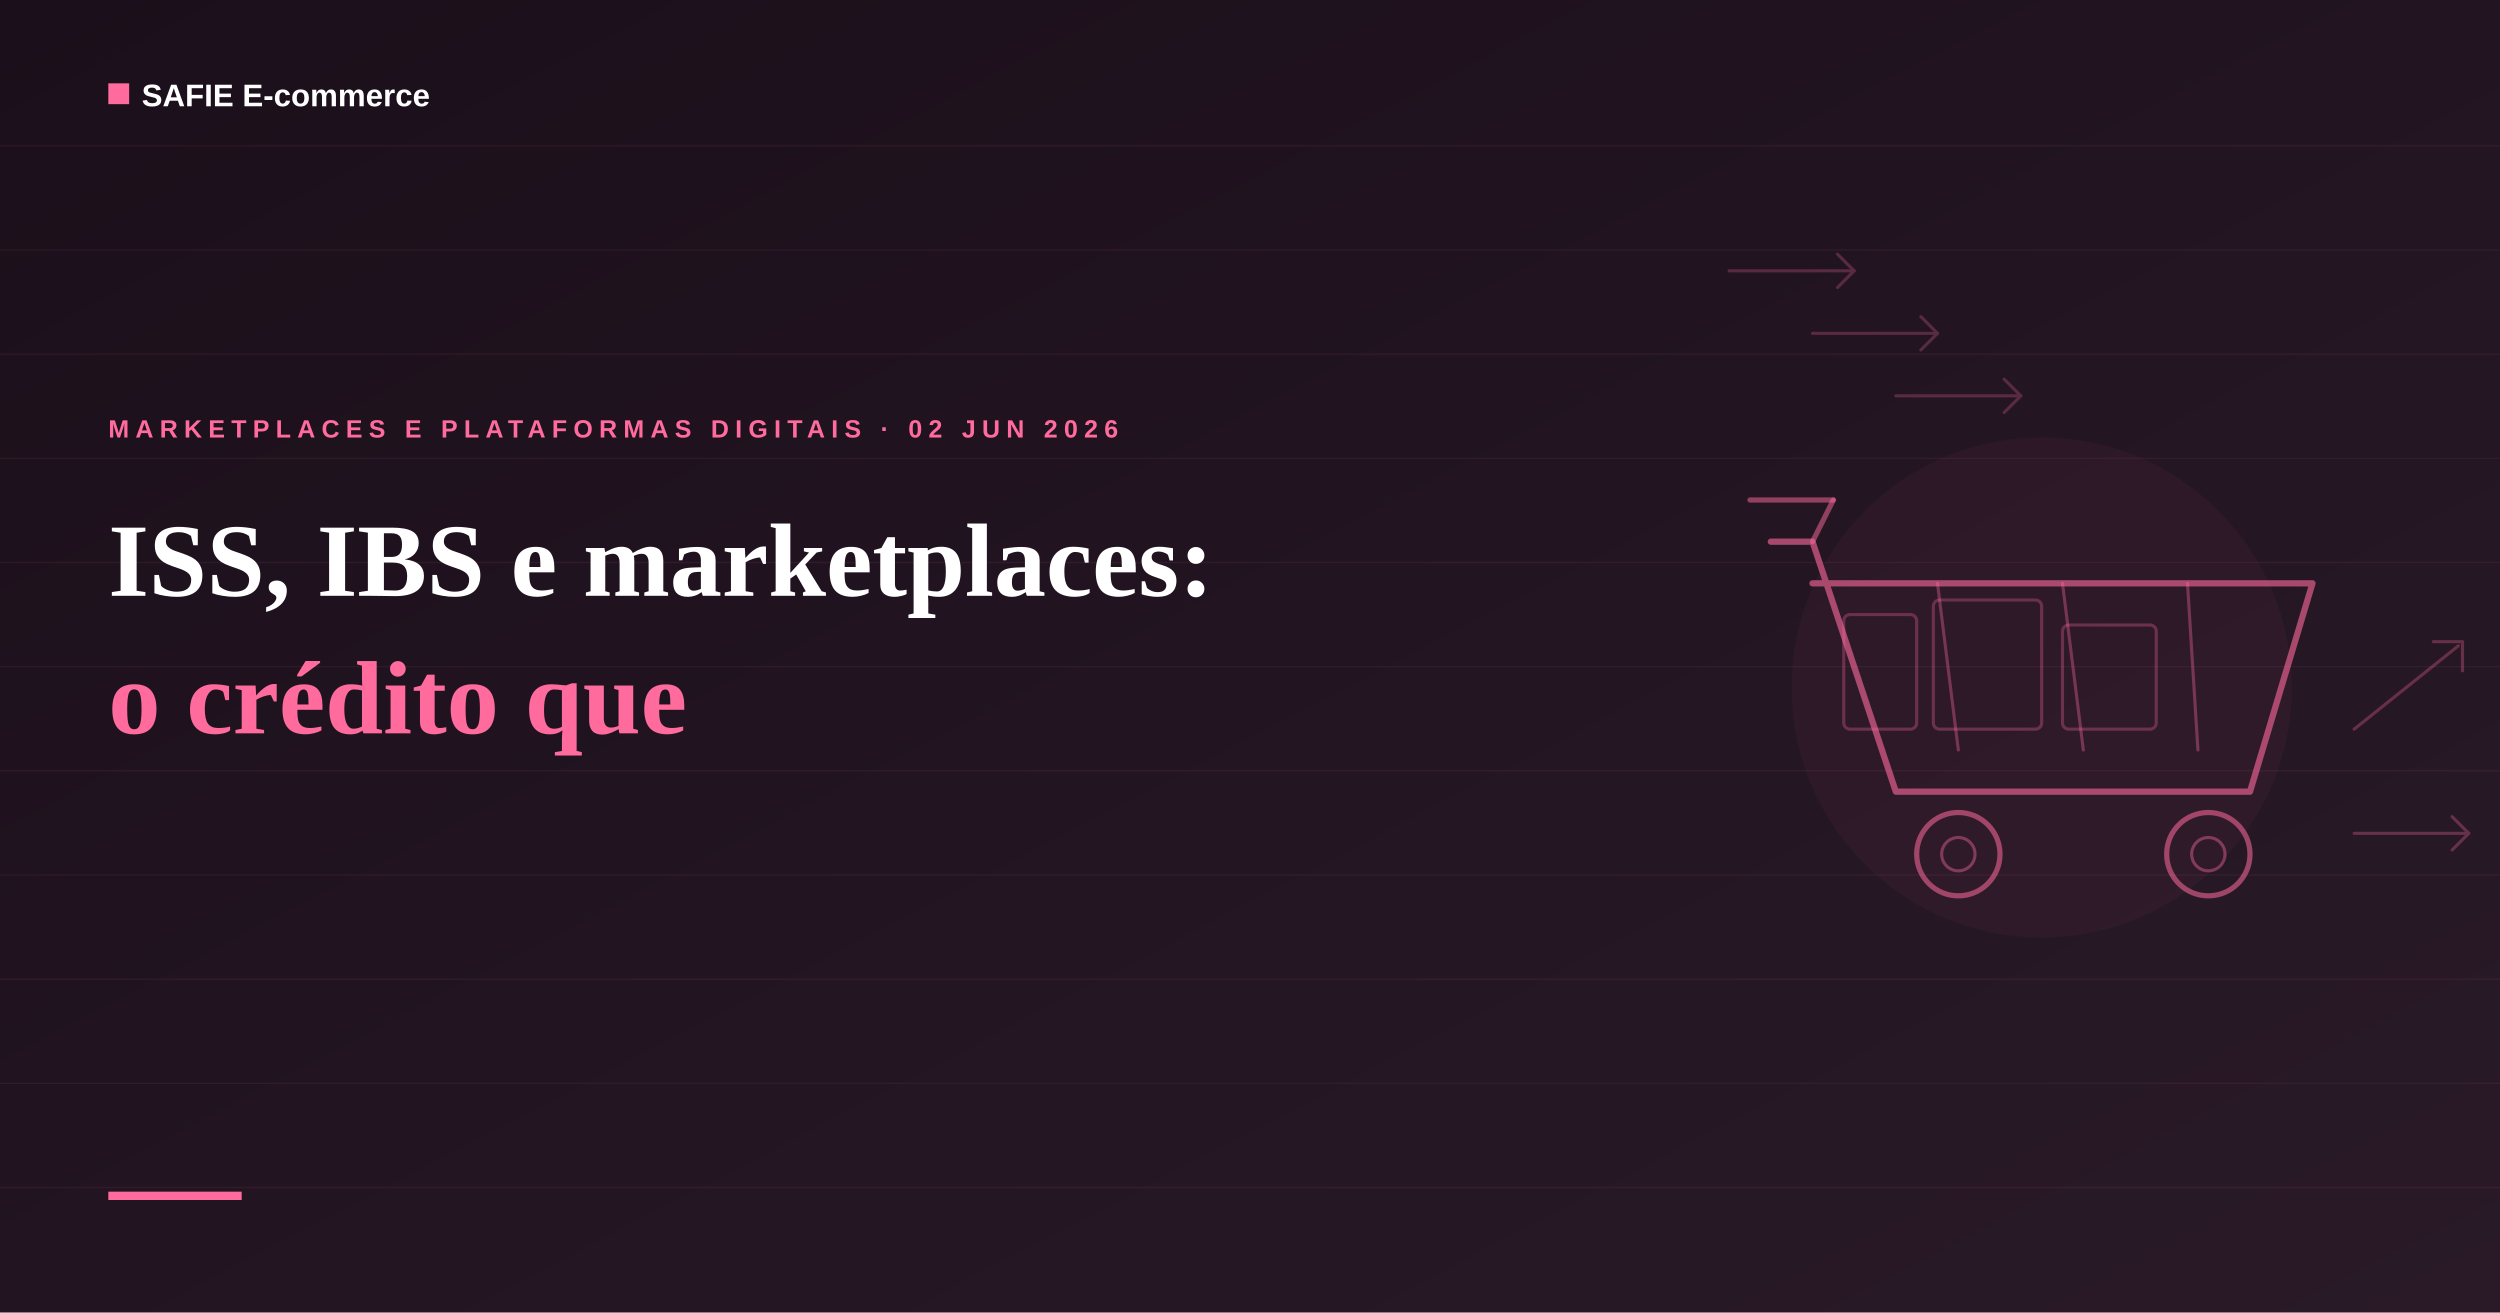
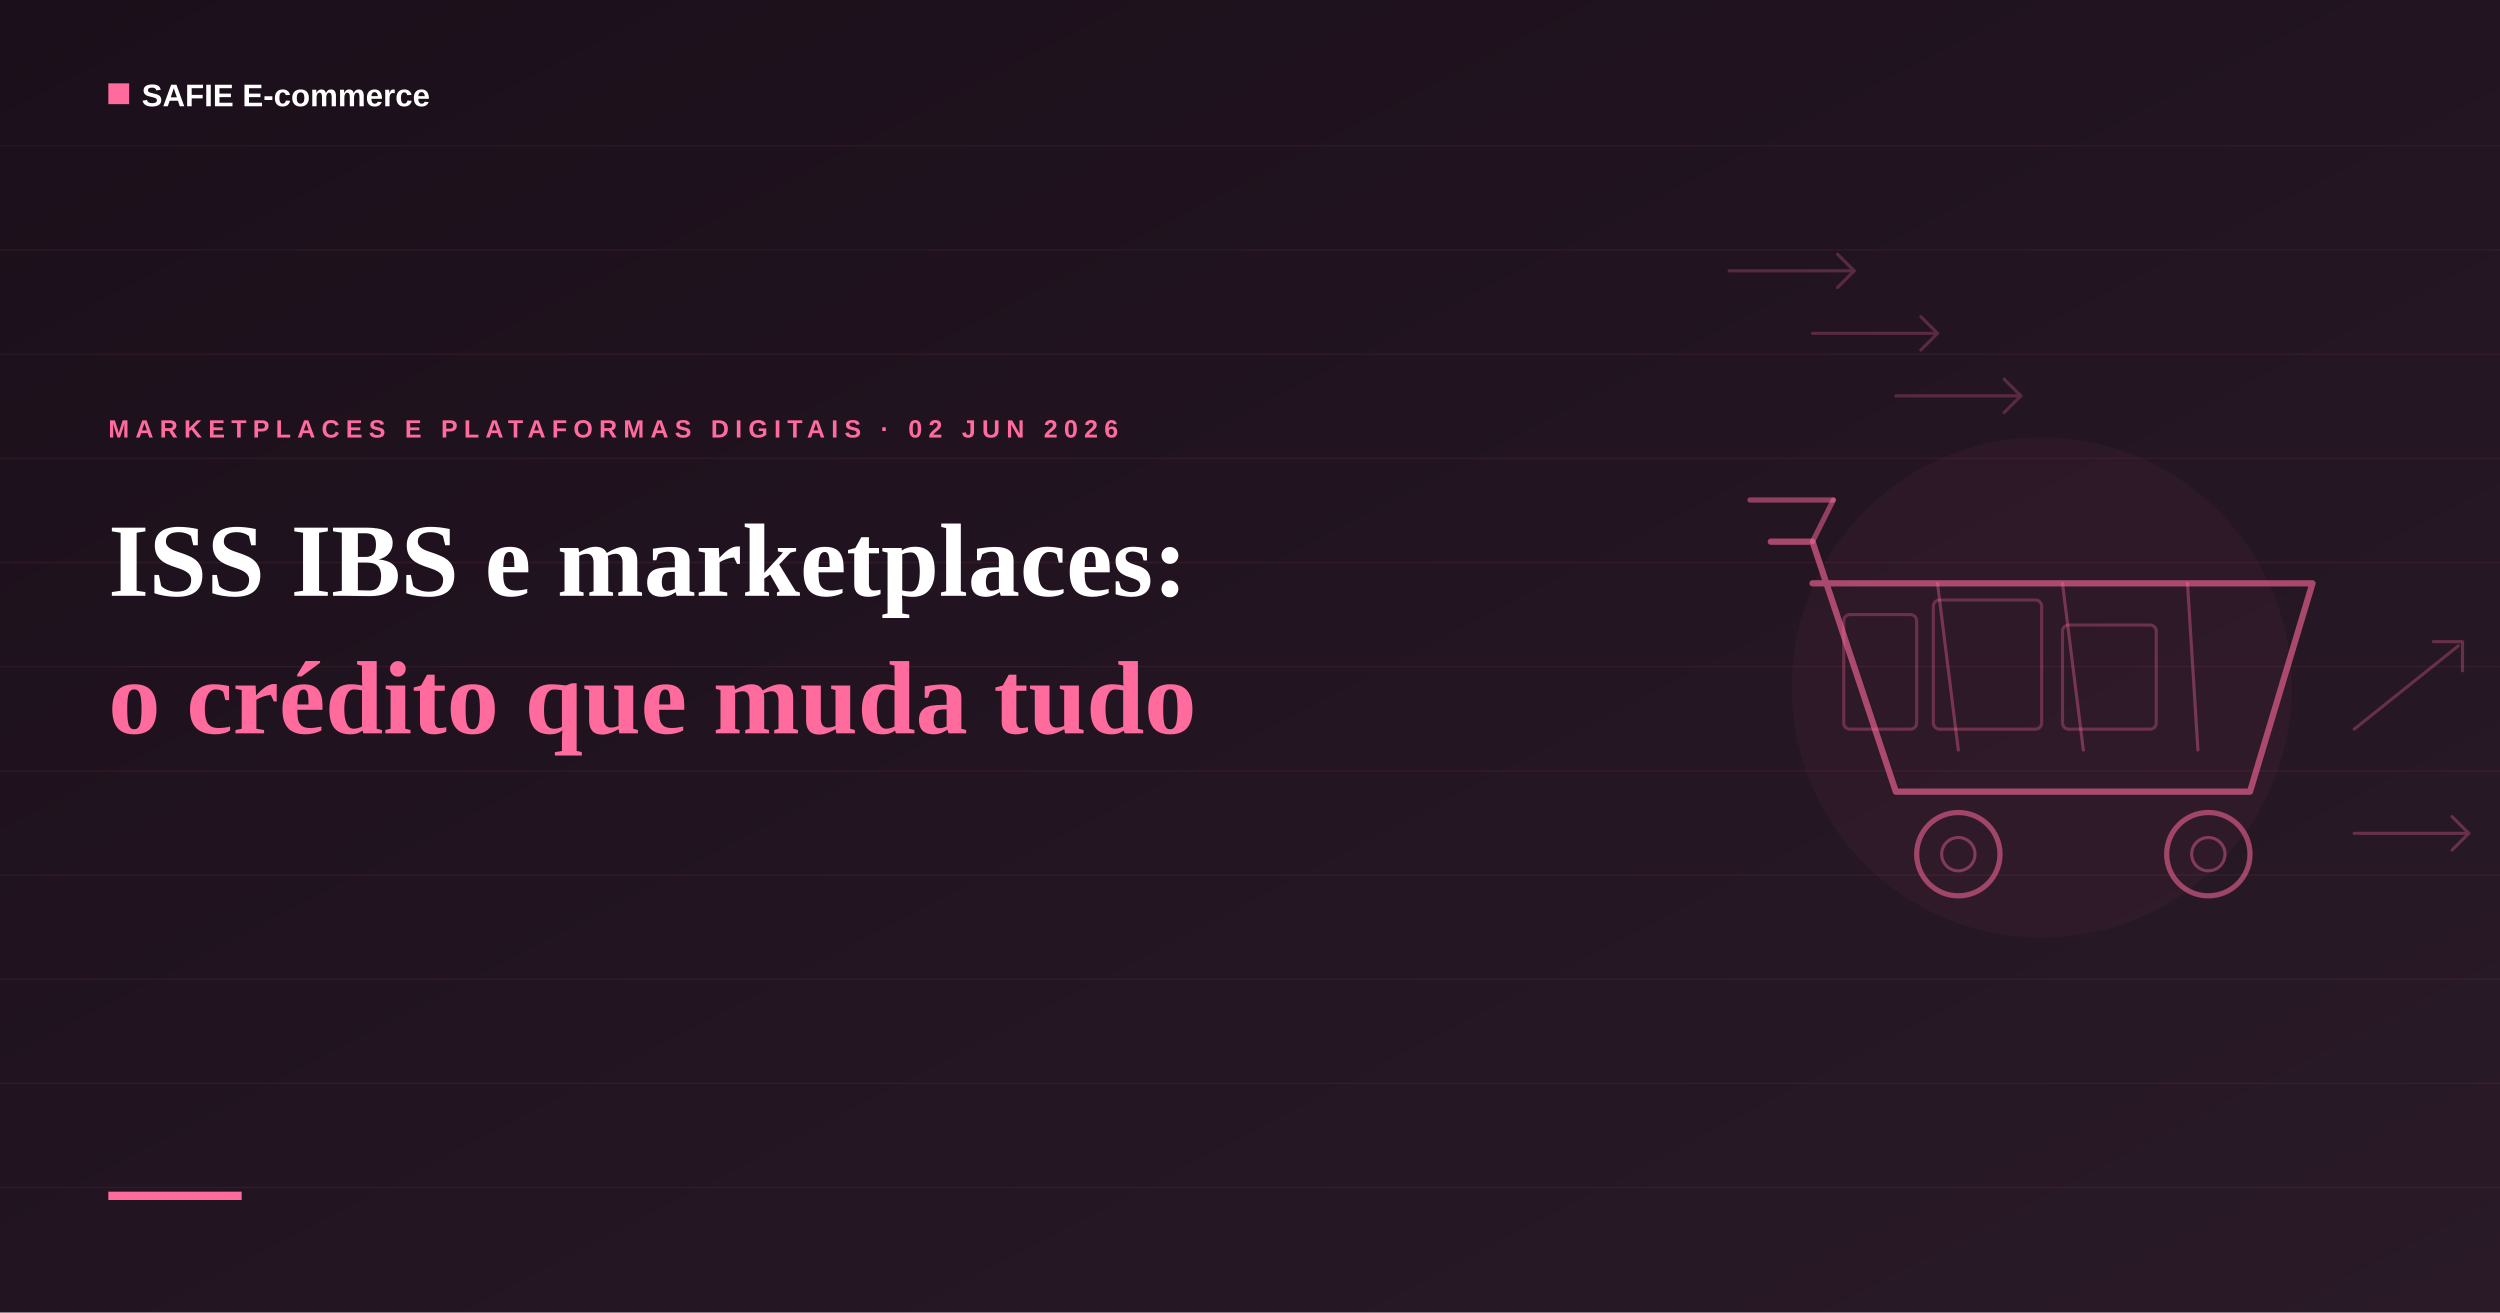
<svg xmlns="http://www.w3.org/2000/svg" viewBox="0 0 1200 630" width="1200" height="630">
  <defs>
    <linearGradient id="bg-grad" x1="0%" y1="0%" x2="100%" y2="100%">
      <stop offset="0%" stop-color="#1a0f1a" />
      <stop offset="100%" stop-color="#2a1a28" />
    </linearGradient>
  </defs>
  <rect width="1200" height="630" fill="url(#bg-grad)" />
  <g stroke="#ff6b9d" stroke-width="0.6" opacity="0.08">
    <line x1="0" y1="70" x2="1200" y2="70" />
    <line x1="0" y1="120" x2="1200" y2="120" />
    <line x1="0" y1="170" x2="1200" y2="170" />
    <line x1="0" y1="220" x2="1200" y2="220" />
    <line x1="0" y1="270" x2="1200" y2="270" />
    <line x1="0" y1="320" x2="1200" y2="320" />
    <line x1="0" y1="370" x2="1200" y2="370" />
    <line x1="0" y1="420" x2="1200" y2="420" />
    <line x1="0" y1="470" x2="1200" y2="470" />
    <line x1="0" y1="520" x2="1200" y2="520" />
    <line x1="0" y1="570" x2="1200" y2="570" />
  </g>
  <g stroke="#ff6b9d" stroke-width="1.5" opacity="0.25" fill="none" stroke-linecap="round" stroke-linejoin="round">
    <line x1="830" y1="130" x2="890" y2="130" />
    <polyline points="882,122 890,130 882,138" />
    <line x1="870" y1="160" x2="930" y2="160" />
    <polyline points="922,152 930,160 922,168" />
    <line x1="910" y1="190" x2="970" y2="190" />
    <polyline points="962,182 970,190 962,198" />
  </g>
  <g stroke="#ff6b9d" fill="none" stroke-linecap="round" stroke-linejoin="round">
    <path d="M 850 260 L 870 260 L 910 380 L 1080 380 L 1110 280 L 870 280" stroke-width="3" opacity="0.6" />
    <line x1="840" y1="240" x2="880" y2="240" stroke-width="2.5" opacity="0.5" />
    <line x1="880" y1="240" x2="870" y2="260" stroke-width="2.5" opacity="0.5" />
    <line x1="930" y1="280" x2="940" y2="360" stroke-width="1.5" opacity="0.35" />
    <line x1="990" y1="280" x2="1000" y2="360" stroke-width="1.5" opacity="0.35" />
    <line x1="1050" y1="280" x2="1055" y2="360" stroke-width="1.5" opacity="0.35" />
    <circle cx="940" cy="410" r="20" stroke-width="2.5" opacity="0.55" />
    <circle cx="940" cy="410" r="8" stroke-width="1.5" opacity="0.4" />
    <circle cx="1060" cy="410" r="20" stroke-width="2.5" opacity="0.55" />
    <circle cx="1060" cy="410" r="8" stroke-width="1.5" opacity="0.4" />
    <rect x="885" y="295" width="35" height="55" rx="3" stroke-width="1.5" opacity="0.3" />
    <rect x="928" y="288" width="52" height="62" rx="3" stroke-width="1.5" opacity="0.3" />
    <rect x="990" y="300" width="45" height="50" rx="3" stroke-width="1.5" opacity="0.3" />
  </g>
  <circle cx="980" cy="330" r="120" fill="#ff6b9d" opacity="0.04" />
  <g stroke="#ff6b9d" stroke-width="1.5" opacity="0.3" fill="none" stroke-linecap="round">
    <line x1="1130" y1="350" x2="1180" y2="310" />
    <polyline points="1168,308 1182,308 1182,322" stroke-linejoin="round" />
    <line x1="1130" y1="400" x2="1185" y2="400" />
    <polyline points="1177,392 1185,400 1177,408" stroke-linejoin="round" />
  </g>
  <rect x="52" y="40" width="10" height="10" fill="#ff6b9d" />
  <text x="68" y="51" fill="#ffffff" font-family="'DM Sans', Arial, sans-serif" font-size="15" font-weight="600">SAFIE E-commerce</text>
  <text x="52" y="210" fill="#ff6b9d" font-family="'DM Sans', Arial, sans-serif" font-size="12" font-weight="600" letter-spacing="3">MARKETPLACES E PLATAFORMAS DIGITAIS · 02 JUN 2026</text>
-   <text x="52" y="286" fill="#ffffff" font-family="Georgia, 'Times New Roman', serif" font-size="50" font-weight="700">ISS, IBS e marketplaces:</text>
-   <text x="52" y="352" fill="#ff6b9d" font-family="Georgia, 'Times New Roman', serif" font-size="50" font-weight="700">o crédito que</text>
+   <text x="52" y="286" fill="#ffffff" font-family="Georgia, 'Times New Roman', serif" font-size="50" font-weight="700">ISS IBS e marketplaces:</text>
+   <text x="52" y="352" fill="#ff6b9d" font-family="Georgia, 'Times New Roman', serif" font-size="50" font-weight="700">o crédito que muda tudo</text>
  <text x="52" y="418" fill="#ff6b9d" font-family="Georgia, 'Times New Roman', serif" font-size="50" font-weight="700" />
  <rect x="52" y="572" width="64" height="4" fill="#ff6b9d" />
</svg>
